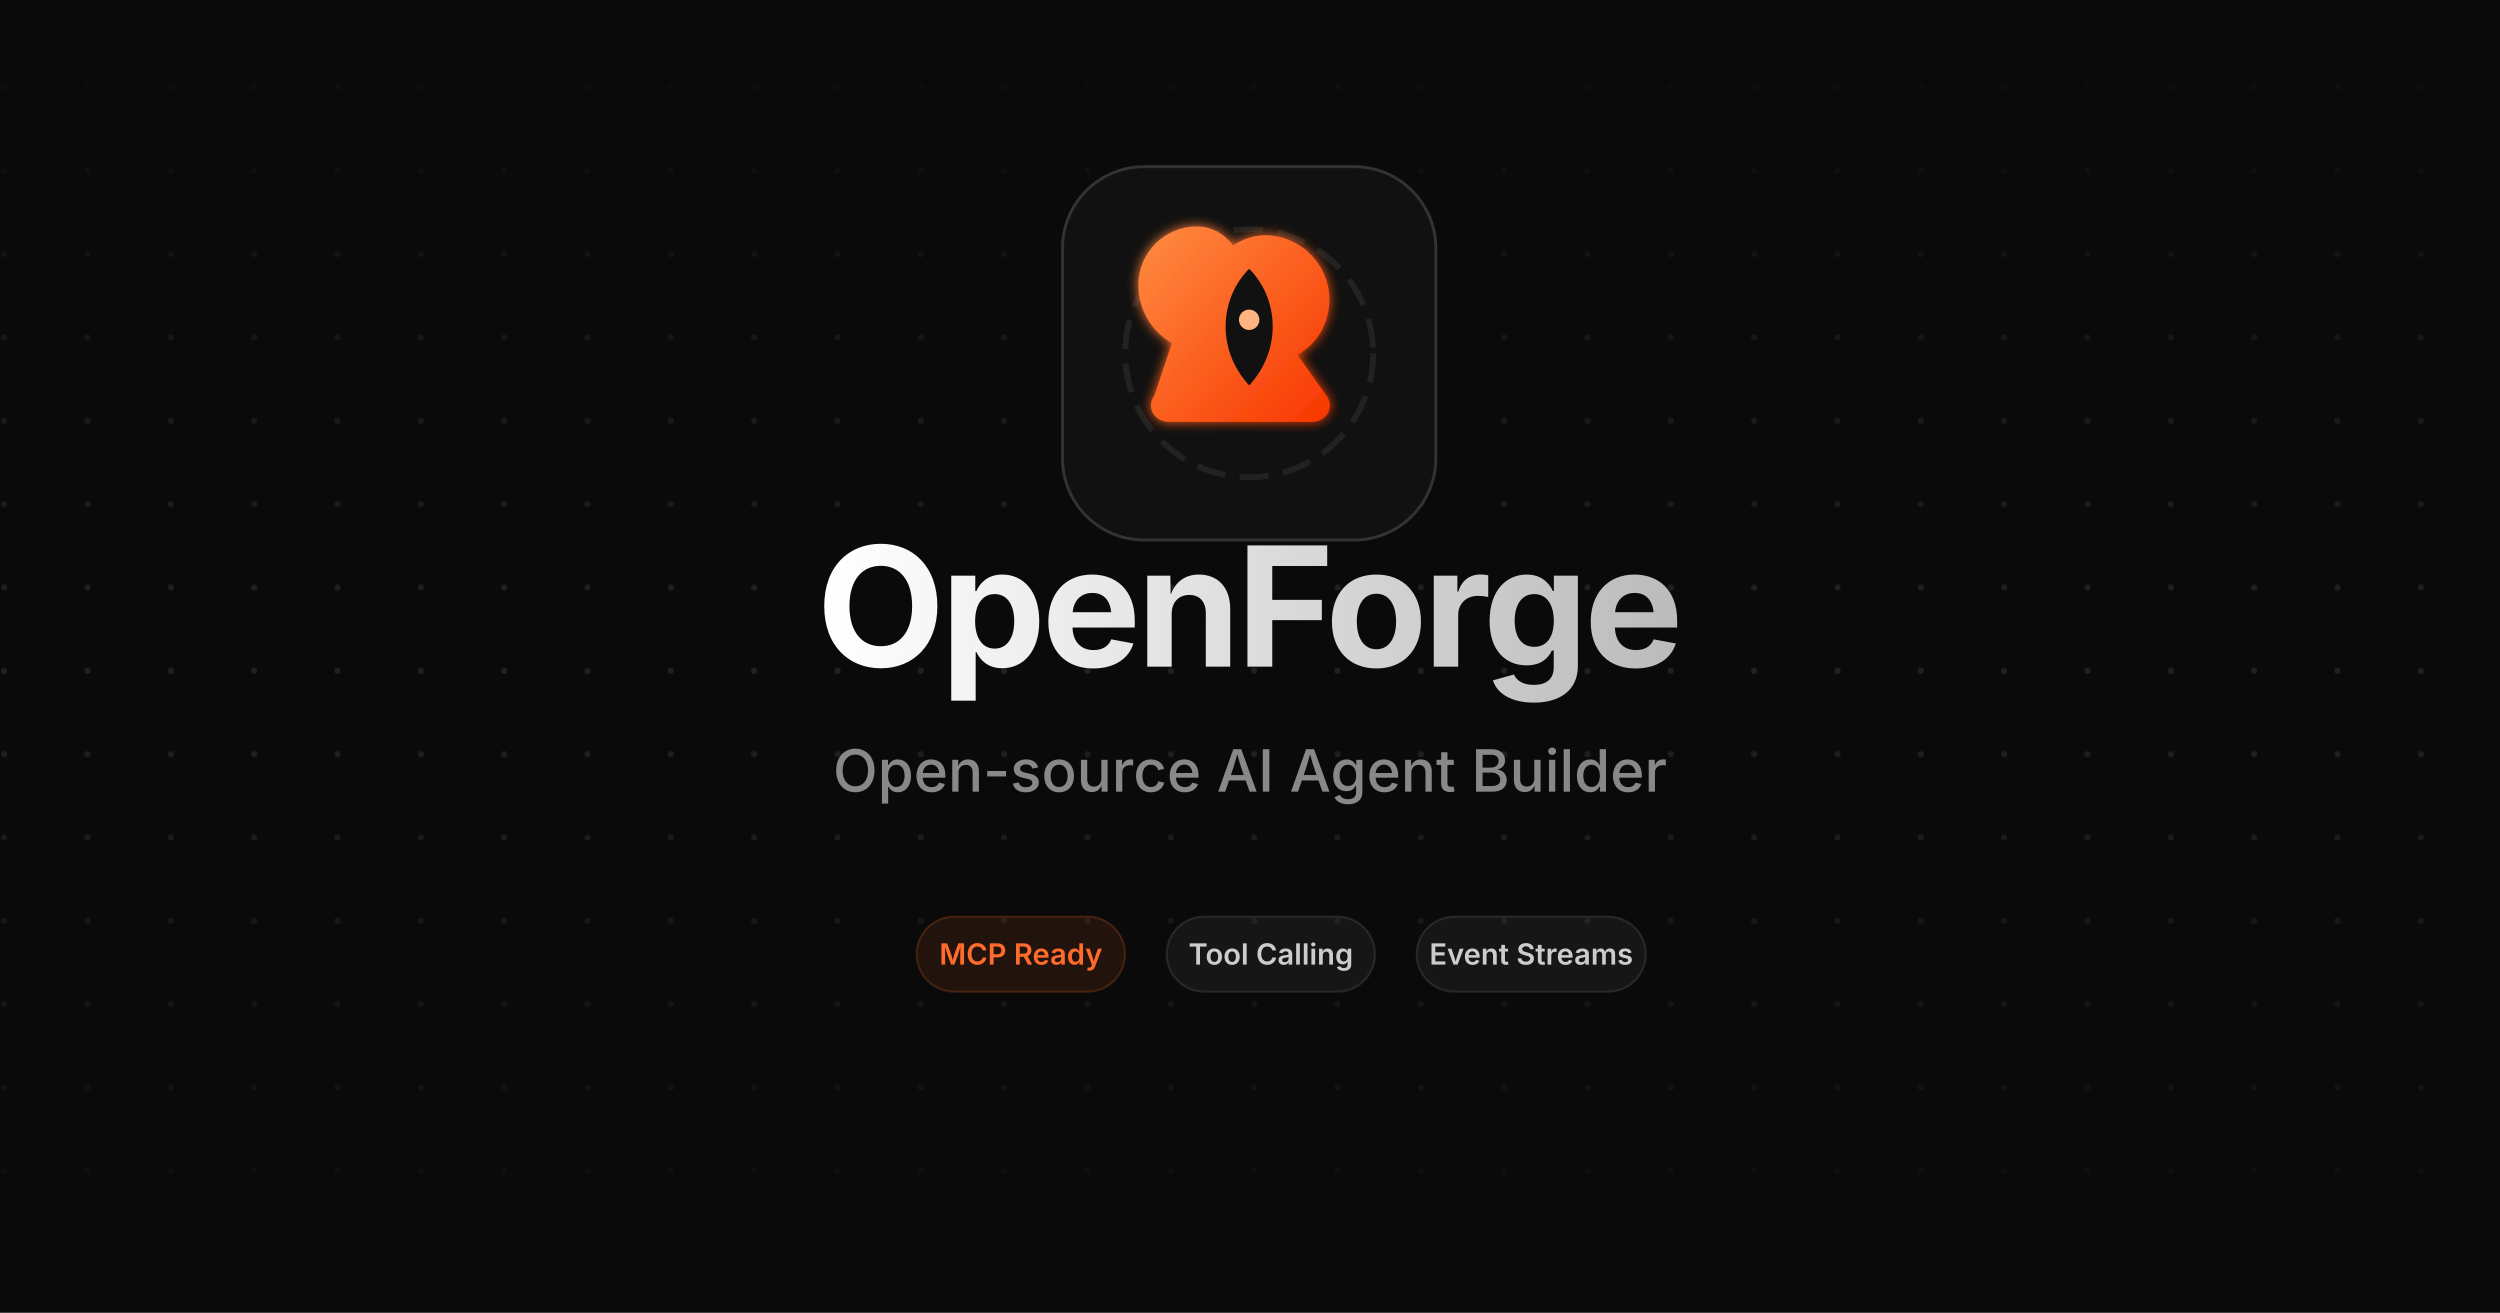
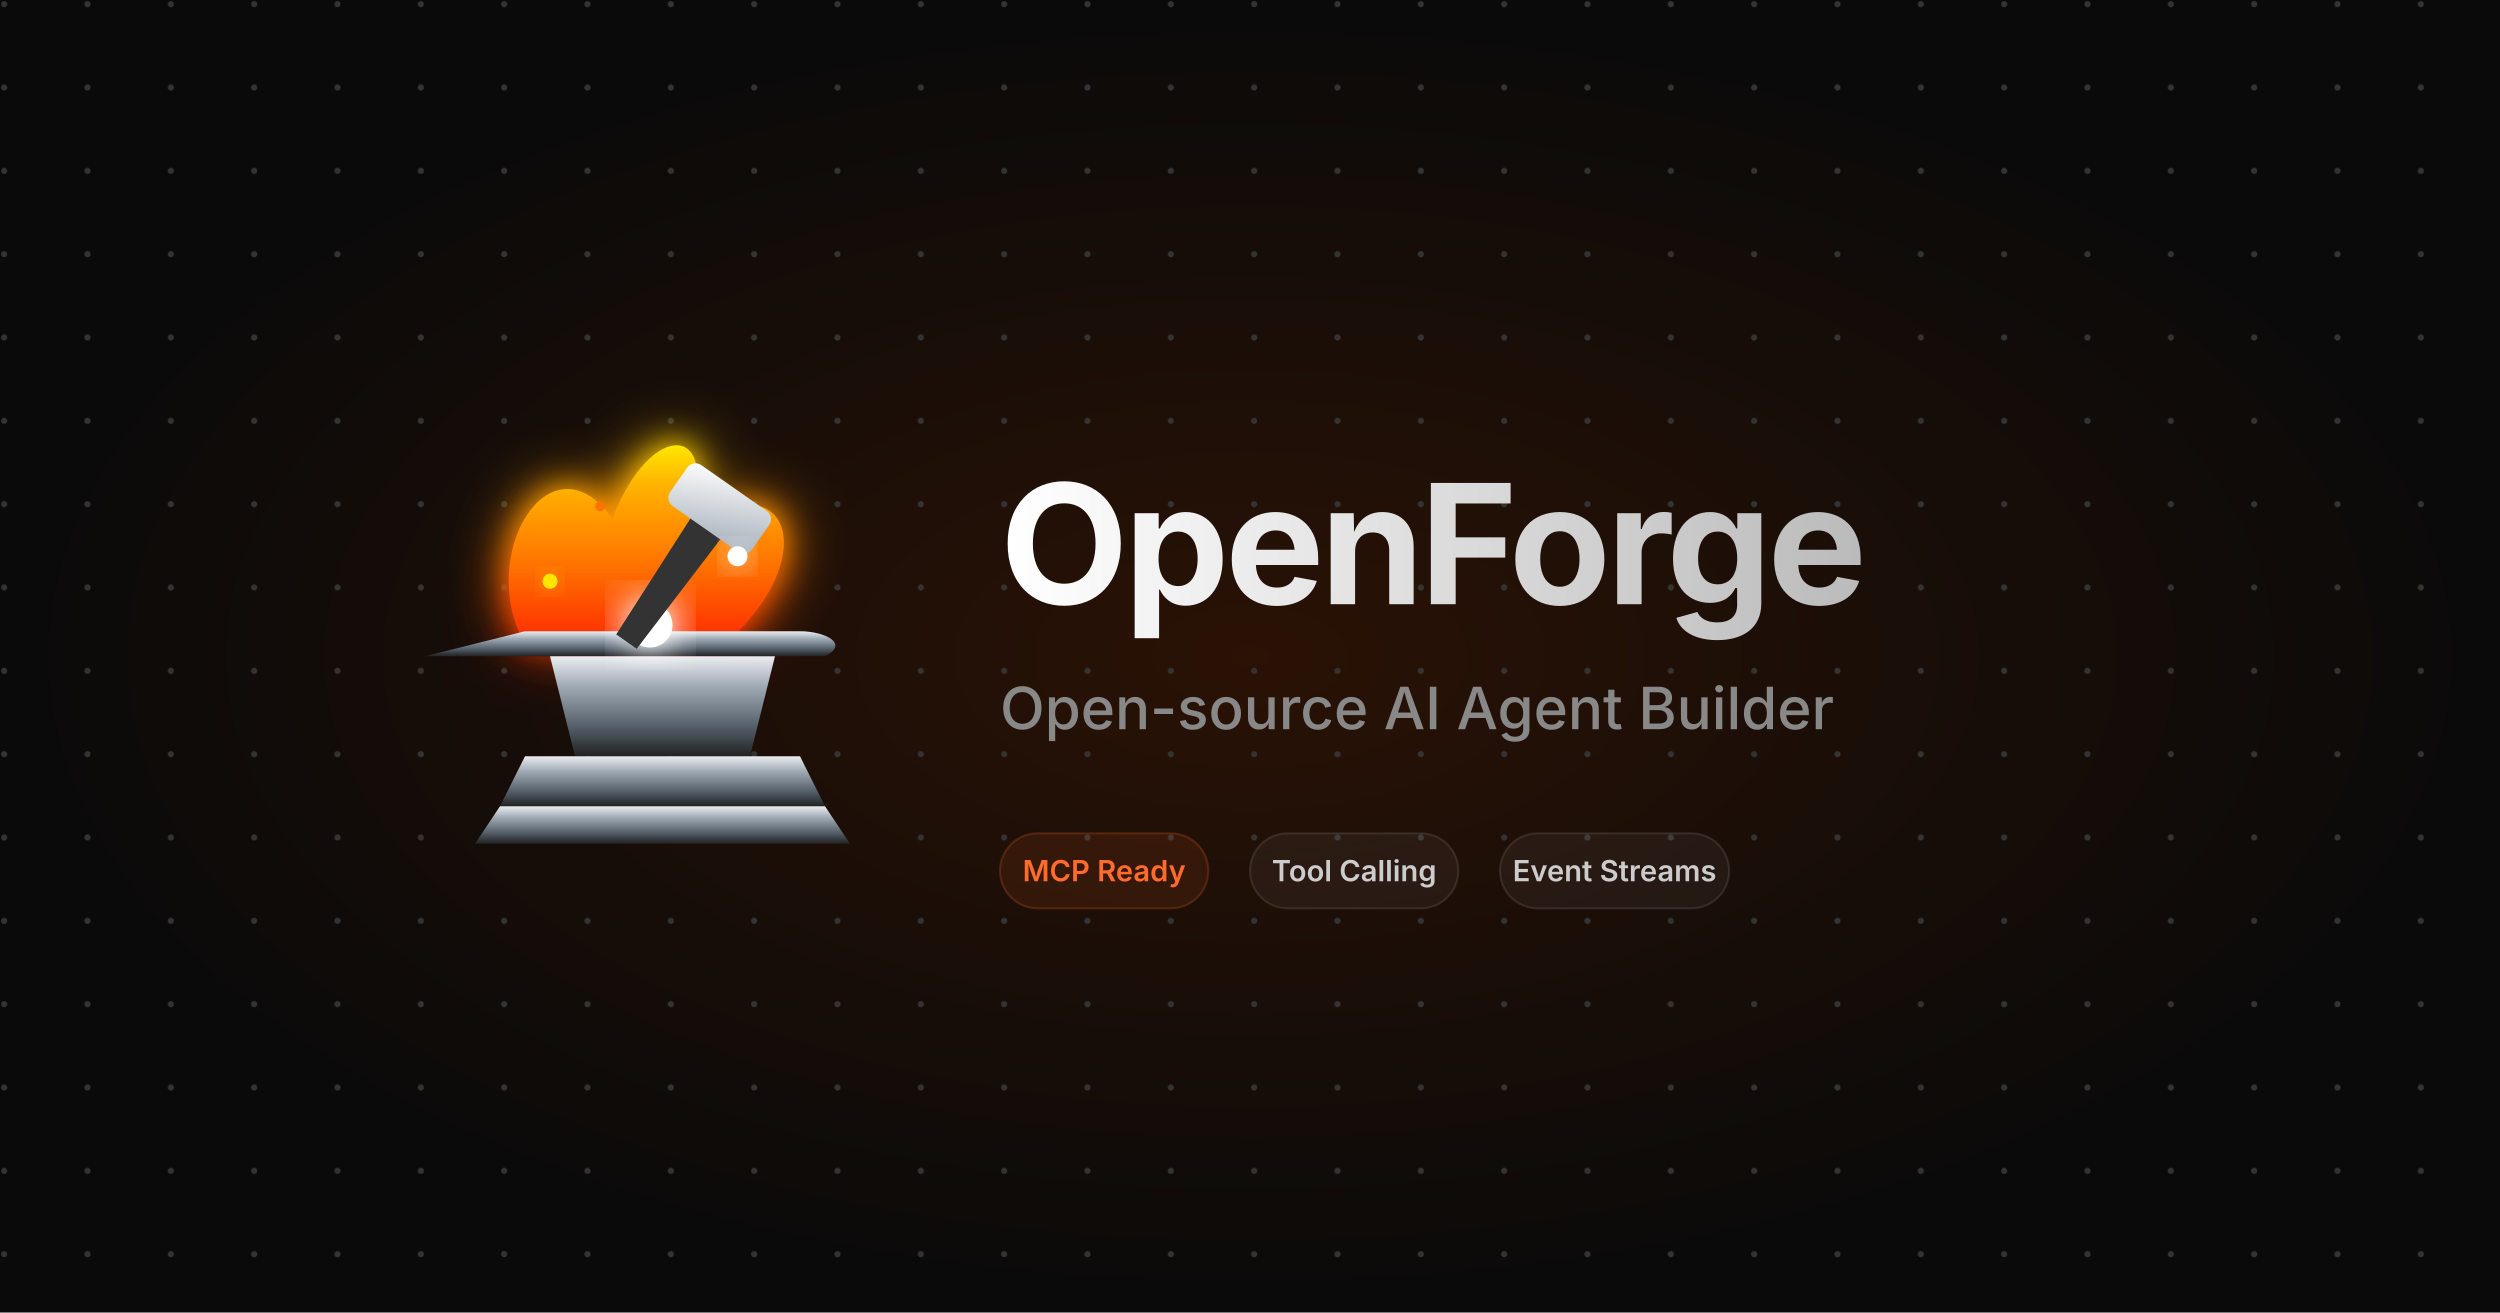
<svg xmlns="http://www.w3.org/2000/svg" viewBox="0 0 1200 630">
-   <rect width="1200" height="630" fill="#0a0a0a" />
  <defs>
+     <radialGradient id="bgGlow" cx="50%" cy="50%" r="50%">
+       <stop offset="0%" stop-color="#2a1205" />
+       <stop offset="100%" stop-color="#0a0a0a" />
+     </radialGradient>
+     <linearGradient id="fireGrad" x1="50%" y1="100%" x2="50%" y2="0%">
+       <stop offset="0%" stop-color="#ff2a00" />
+       <stop offset="40%" stop-color="#ff7300" />
+       <stop offset="80%" stop-color="#ffb300" />
+       <stop offset="100%" stop-color="#ffe600" />
+     </linearGradient>
+     <linearGradient id="anvilGrad" x1="0%" y1="0%" x2="0%" y2="100%">
+       <stop offset="0%" stop-color="#ebedf0" />
+       <stop offset="30%" stop-color="#a0aab5" />
+       <stop offset="70%" stop-color="#55606b" />
+       <stop offset="100%" stop-color="#222" />
+     </linearGradient>
+     <linearGradient id="hammerGrad" x1="0%" y1="0%" x2="100%" y2="100%">
+       <stop offset="0%" stop-color="#ffffff" />
+       <stop offset="100%" stop-color="#a0aab5" />
+     </linearGradient>
+     <filter id="neonGlow" x="-50%" y="-50%" width="200%" height="200%">
+       <feGaussianBlur in="SourceGraphic" stdDeviation="12" result="blur1" />
+       <feGaussianBlur in="SourceGraphic" stdDeviation="24" result="blur2" />
+       <feMerge>
+         <feMergeNode in="blur2" />
+         <feMergeNode in="blur1" />
+         <feMergeNode in="SourceGraphic" />
+       </feMerge>
+     </filter>
    <pattern id="grid" width="40" height="40" patternUnits="userSpaceOnUse">
-       <circle cx="2" cy="2" r="1.5" fill="#222" />
+       <circle cx="2" cy="2" r="1.5" fill="#333" />
    </pattern>
-     <linearGradient id="fadeGrid" x1="0%" y1="0%" x2="0%" y2="100%">
-       <stop offset="0%" stop-color="#0a0a0a" stop-opacity="1" />
-       <stop offset="50%" stop-color="#0a0a0a" stop-opacity="0" />
-       <stop offset="100%" stop-color="#0a0a0a" stop-opacity="1" />
-     </linearGradient>
    <linearGradient id="textGrad" x1="0%" y1="0%" x2="100%" y2="0%">
      <stop offset="0%" stop-color="#ffffff" />
      <stop offset="100%" stop-color="#bbbbbb" />
    </linearGradient>
-     <linearGradient id="grad" x1="0%" y1="0%" x2="100%" y2="100%">
-       <stop offset="0%" stop-color="#ff8c42" />
-       <stop offset="100%" stop-color="#f83600" />
-     </linearGradient>
-     <filter id="glow" x="-30%" y="-30%" width="160%" height="160%">
-       <feGaussianBlur stdDeviation="8" result="blur" />
-       <feComposite in="SourceGraphic" in2="blur" operator="over" />
-     </filter>
  </defs>
+   <rect width="1200" height="630" fill="url(#bgGlow)" />
  <rect width="1200" height="630" fill="url(#grid)" />
-   <rect width="1200" height="630" fill="url(#fadeGrid)" />
-   <g transform="translate(600, 260)">
-     <g transform="translate(-90, -180) scale(0.35)">
-       <rect width="512" height="512" rx="112" fill="#111" stroke="#333" stroke-width="4" />
-       <circle cx="256" cy="256" r="170" fill="none" stroke="#222" stroke-width="8" stroke-dasharray="40 20" />
-       <g transform="translate(0, -10)">
-         <path d="M 170 360 L 342 360 C 362 360 374 340 362 324 L 322 268 C 348 254 366 226 366 192 C 366 144 326 104 278 104 C 262 104 246 110 234 118 C 222 102 204 92 184 92 C 140 92 104 128 104 172 C 104 206 122 236 150 252 L 126 324 C 114 340 126 360 146 360 Z" fill="url(#grad)" filter="url(#glow)" />
-         <path d="M 256 310 C 210 260 216 190 256 150 C 296 190 302 260 256 310 Z" fill="#111" />
-         <circle cx="256" cy="220" r="14" fill="#ffb480" />
+   <g transform="translate(300, 315) scale(0.6)">
+     <g transform="translate(0, 0)">
+       <path d="M -80 -10 C -120 -80 -60 -180 -10 -110 C 20 -190 80 -190 50 -100 C 130 -160 160 -80 80 -10 Z" fill="url(#fireGrad)" filter="url(#neonGlow)" />
+       <path d="M -160 0 L -80 -20 L 140 -20 C 160 -20 180 -10 160 0 L -160 0 Z" fill="url(#anvilGrad)" />
+       <path d="M -60 0 L 120 0 L 100 80 L -40 80 Z" fill="url(#anvilGrad)" />
+       <path d="M -100 120 L -80 80 L 140 80 L 160 120 Z" fill="url(#anvilGrad)" />
+       <path d="M -120 150 L -100 120 L 160 120 L 180 150 Z" fill="url(#anvilGrad)" />
+       <circle cx="20" cy="-25" r="18" fill="#ffffff" filter="url(#neonGlow)" />
+       <g transform="translate(70, -110) rotate(35)">
+         <path d="M -15 0 L 15 0 L 10 120 L -10 120 Z" fill="#333" />
+         <rect x="-40" y="-30" width="80" height="40" rx="8" fill="url(#hammerGrad)" />
      </g>
+       <circle cx="-60" cy="-60" r="6" fill="#ffe600" filter="url(#neonGlow)" />
+       <circle cx="-20" cy="-120" r="4" fill="#ff7300" filter="url(#neonGlow)" />
+       <circle cx="90" cy="-80" r="8" fill="#ffffff" filter="url(#neonGlow)" />
    </g>
-     <text x="0" y="60" font-family="'Inter', -apple-system, sans-serif" font-weight="700" font-size="80" fill="url(#textGrad)" text-anchor="middle" letter-spacing="-2">
+   </g>
+   <g transform="translate(480, 290)">
+     <text x="0" y="0" font-family="'Inter', -apple-system, sans-serif" font-weight="700" font-size="80" fill="url(#textGrad)" letter-spacing="-2">
      OpenForge
    </text>
-     <text x="0" y="120" font-family="'Inter', -apple-system, sans-serif" font-weight="500" font-size="28" fill="#888888" text-anchor="middle" letter-spacing="0">
+     <text x="0" y="60" font-family="'Inter', -apple-system, sans-serif" font-weight="500" font-size="28" fill="#888" letter-spacing="0">
      Open-source AI Agent Builder
    </text>
-     <g transform="translate(-160, 180)">
+     <g transform="translate(0, 110)">
      <rect width="100" height="36" rx="18" fill="rgba(255, 107, 43, 0.1)" stroke="rgba(255, 107, 43, 0.2)" />
      <text x="50" y="23" font-family="'Inter', sans-serif" font-weight="600" font-size="14" fill="#ff6b2b" text-anchor="middle">MCP Ready</text>
    </g>
-     <g transform="translate(-40, 180)">
+     <g transform="translate(120, 110)">
      <rect width="100" height="36" rx="18" fill="rgba(255, 255, 255, 0.05)" stroke="rgba(255, 255, 255, 0.1)" />
      <text x="50" y="23" font-family="'Inter', sans-serif" font-weight="600" font-size="14" fill="#ccc" text-anchor="middle">Tool Calling</text>
    </g>
-     <g transform="translate(80, 180)">
+     <g transform="translate(240, 110)">
      <rect width="110" height="36" rx="18" fill="rgba(255, 255, 255, 0.05)" stroke="rgba(255, 255, 255, 0.1)" />
      <text x="55" y="23" font-family="'Inter', sans-serif" font-weight="600" font-size="14" fill="#ccc" text-anchor="middle">Event Streams</text>
    </g>
  </g>
</svg>
